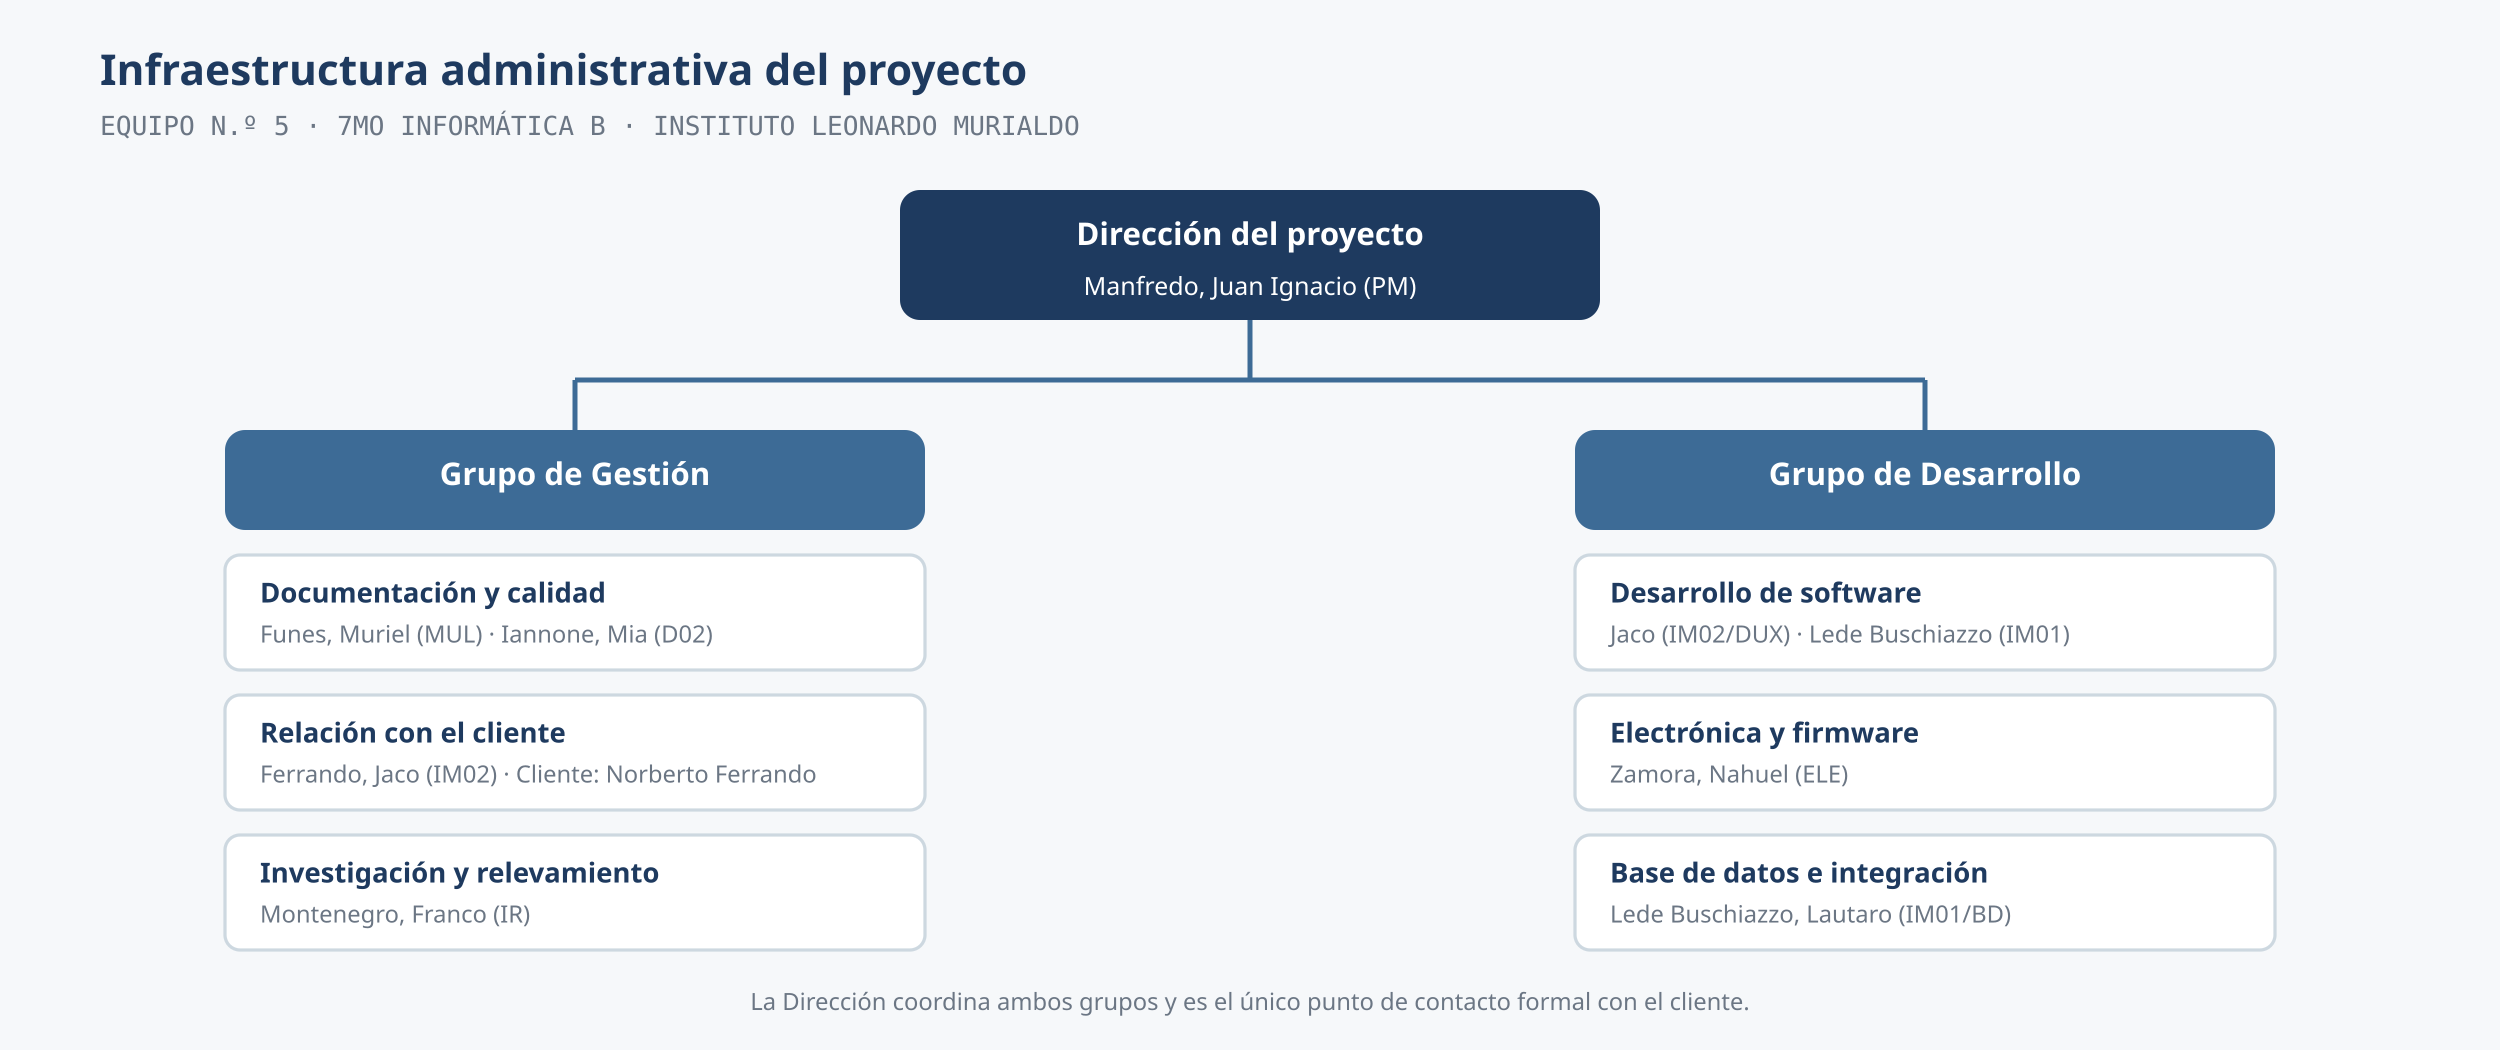
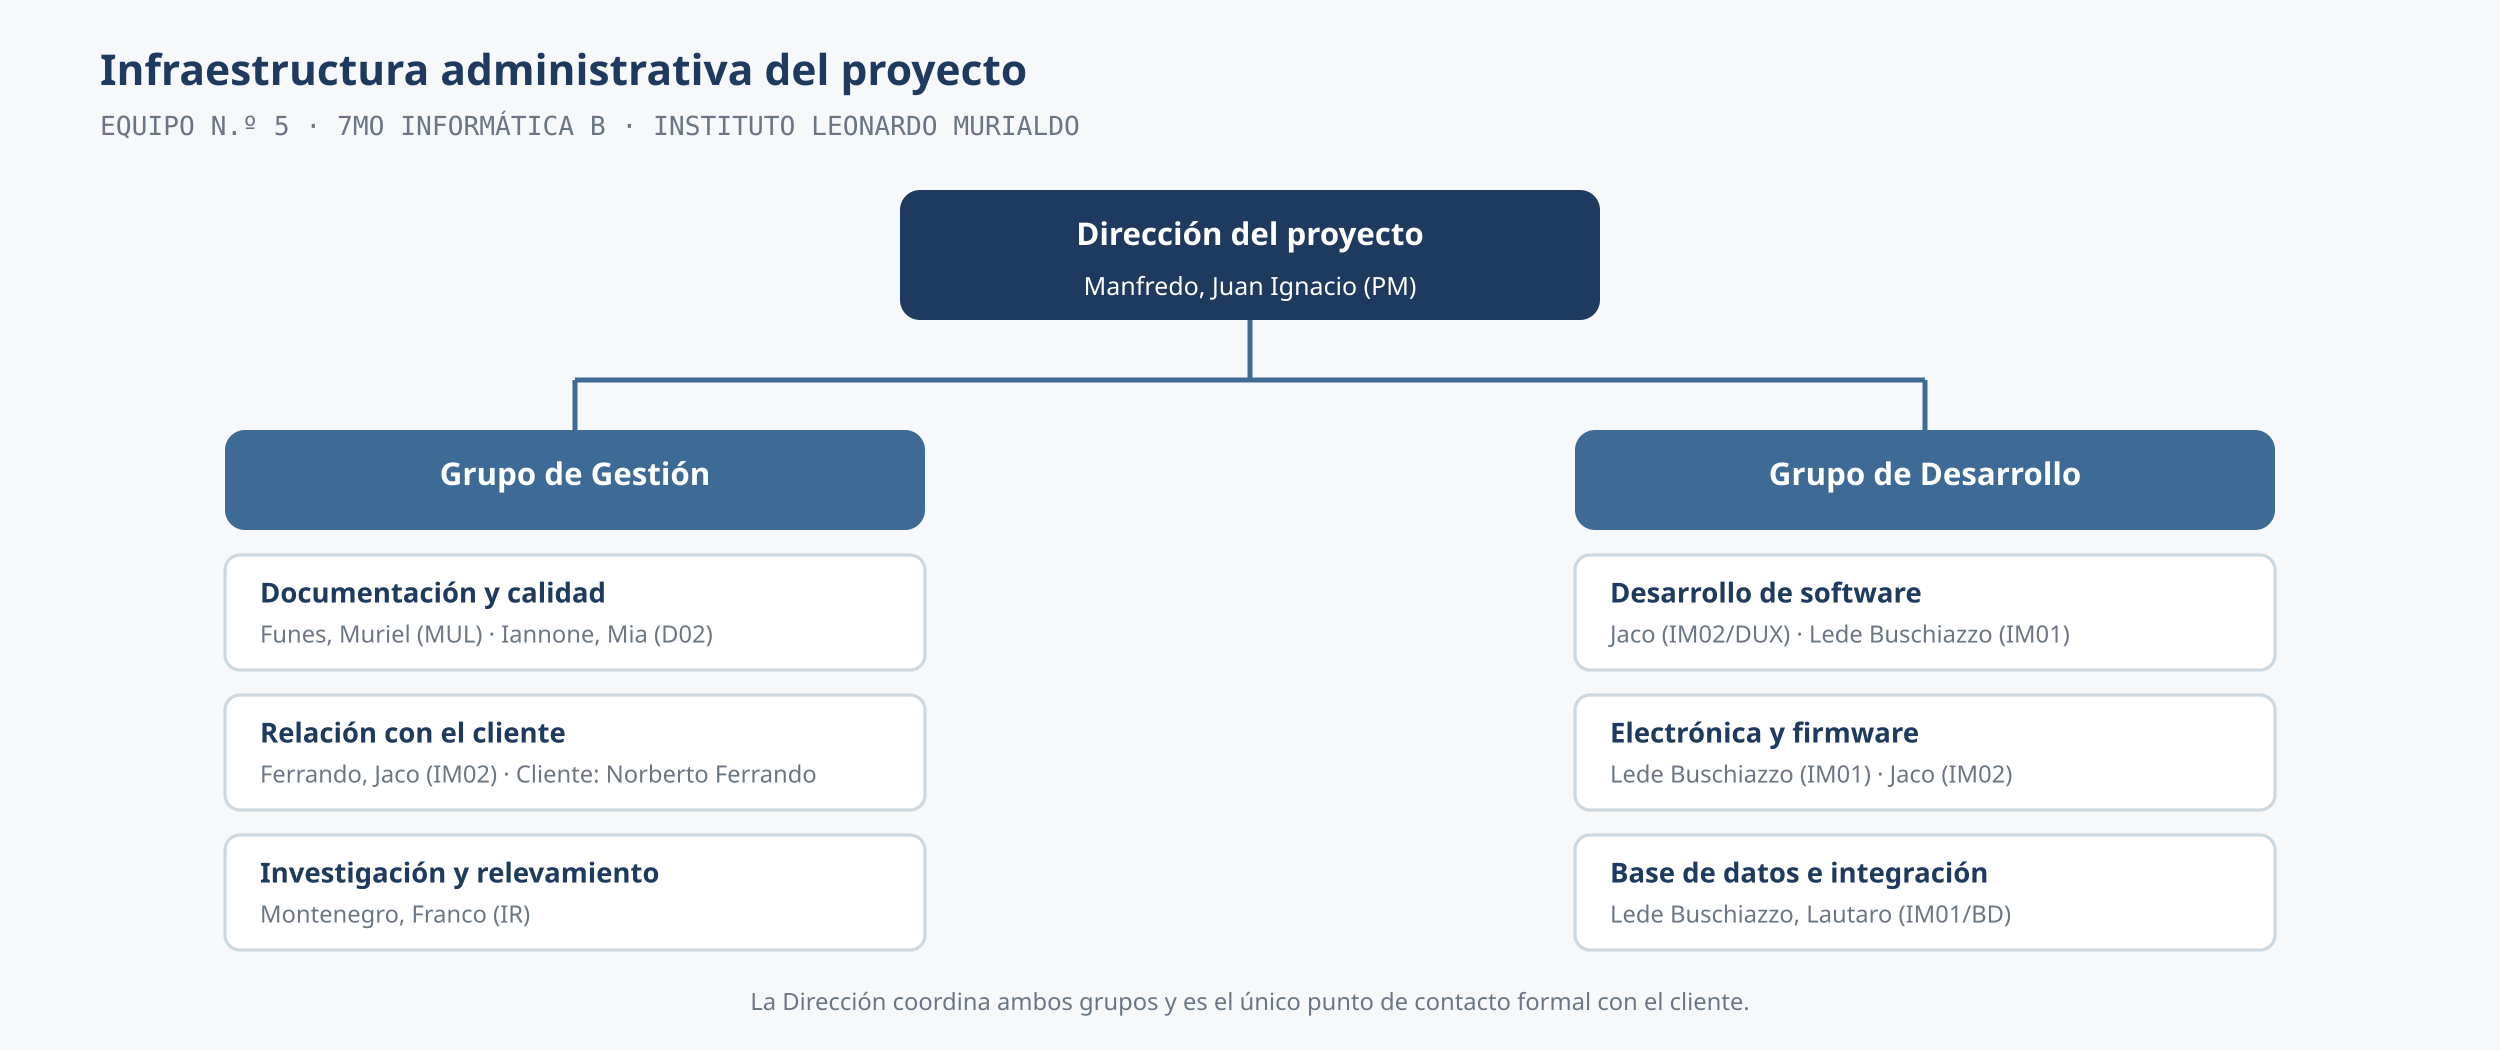
<svg xmlns="http://www.w3.org/2000/svg" viewBox="0 0 1000 420" font-family="IBM Plex Sans, system-ui, sans-serif">
  <rect width="1000" height="420" fill="#F6F8FA" />
  <text x="40" y="34" font-size="17" font-weight="600" fill="#1E3A5F" font-family="Questrial, sans-serif">Infraestructura administrativa del proyecto</text>
  <text x="40" y="54" font-size="10.5" fill="#6B7684" font-family="IBM Plex Mono, ui-monospace, monospace">EQUIPO N.º 5 · 7MO INFORMÁTICA B · INSTITUTO LEONARDO MURIALDO</text>
  <rect x="360" y="76" width="280" height="52" rx="8" fill="#1E3A5F" />
  <text x="500.0" y="98" text-anchor="middle" font-size="12.5" font-weight="600" fill="#FFFFFF" font-family="Questrial, sans-serif">Dirección del proyecto</text>
  <text x="500.0" y="118" text-anchor="middle" font-size="10" fill="#FFFFFF">Manfredo, Juan Ignacio (PM)</text>
  <line x1="500" y1="128" x2="500" y2="152" stroke="#3D6B96" stroke-width="2" />
  <line x1="230" y1="152" x2="770" y2="152" stroke="#3D6B96" stroke-width="2" />
  <line x1="230" y1="152" x2="230" y2="172" stroke="#3D6B96" stroke-width="2" />
  <line x1="770" y1="152" x2="770" y2="172" stroke="#3D6B96" stroke-width="2" />
  <rect x="90" y="172" width="280" height="40" rx="8" fill="#3D6B96" />
  <text x="230.0" y="194" text-anchor="middle" font-size="12.5" font-weight="600" fill="#FFFFFF" font-family="Questrial, sans-serif">Grupo de Gestión</text>
  <rect x="630" y="172" width="280" height="40" rx="8" fill="#3D6B96" />
  <text x="770.0" y="194" text-anchor="middle" font-size="12.5" font-weight="600" fill="#FFFFFF" font-family="Questrial, sans-serif">Grupo de Desarrollo</text>
  <rect x="90" y="222" width="280" height="46" rx="6" fill="#FFFFFF" stroke="#CDD8E0" stroke-width="1.3" />
  <text x="104" y="241" font-size="11" font-weight="600" fill="#1E3A5F">Documentación y calidad</text>
  <text x="104" y="257" font-size="9.5" fill="#6B7684">Funes, Muriel (MUL) · Iannone, Mia (D02)</text>
  <rect x="90" y="278" width="280" height="46" rx="6" fill="#FFFFFF" stroke="#CDD8E0" stroke-width="1.3" />
  <text x="104" y="297" font-size="11" font-weight="600" fill="#1E3A5F">Relación con el cliente</text>
  <text x="104" y="313" font-size="9.5" fill="#6B7684">Ferrando, Jaco (IM02) · Cliente: Norberto Ferrando</text>
  <rect x="90" y="334" width="280" height="46" rx="6" fill="#FFFFFF" stroke="#CDD8E0" stroke-width="1.3" />
  <text x="104" y="353" font-size="11" font-weight="600" fill="#1E3A5F">Investigación y relevamiento</text>
  <text x="104" y="369" font-size="9.5" fill="#6B7684">Montenegro, Franco (IR)</text>
  <rect x="630" y="222" width="280" height="46" rx="6" fill="#FFFFFF" stroke="#CDD8E0" stroke-width="1.3" />
  <text x="644" y="241" font-size="11" font-weight="600" fill="#1E3A5F">Desarrollo de software</text>
  <text x="644" y="257" font-size="9.5" fill="#6B7684">Jaco (IM02/DUX) · Lede Buschiazzo (IM01)</text>
  <rect x="630" y="278" width="280" height="46" rx="6" fill="#FFFFFF" stroke="#CDD8E0" stroke-width="1.3" />
  <text x="644" y="297" font-size="11" font-weight="600" fill="#1E3A5F">Electrónica y firmware</text>
-   <text x="644" y="313" font-size="9.5" fill="#6B7684">Zamora, Nahuel (ELE)</text>
+   <text x="644" y="313" font-size="9.5" fill="#6B7684">Lede Buschiazzo (IM01) · Jaco (IM02)</text>
  <rect x="630" y="334" width="280" height="46" rx="6" fill="#FFFFFF" stroke="#CDD8E0" stroke-width="1.3" />
  <text x="644" y="353" font-size="11" font-weight="600" fill="#1E3A5F">Base de datos e integración</text>
  <text x="644" y="369" font-size="9.5" fill="#6B7684">Lede Buschiazzo, Lautaro (IM01/BD)</text>
  <text x="500" y="404" text-anchor="middle" font-size="9.5" fill="#6B7684">La Dirección coordina ambos grupos y es el único punto de contacto formal con el cliente.</text>
</svg>
